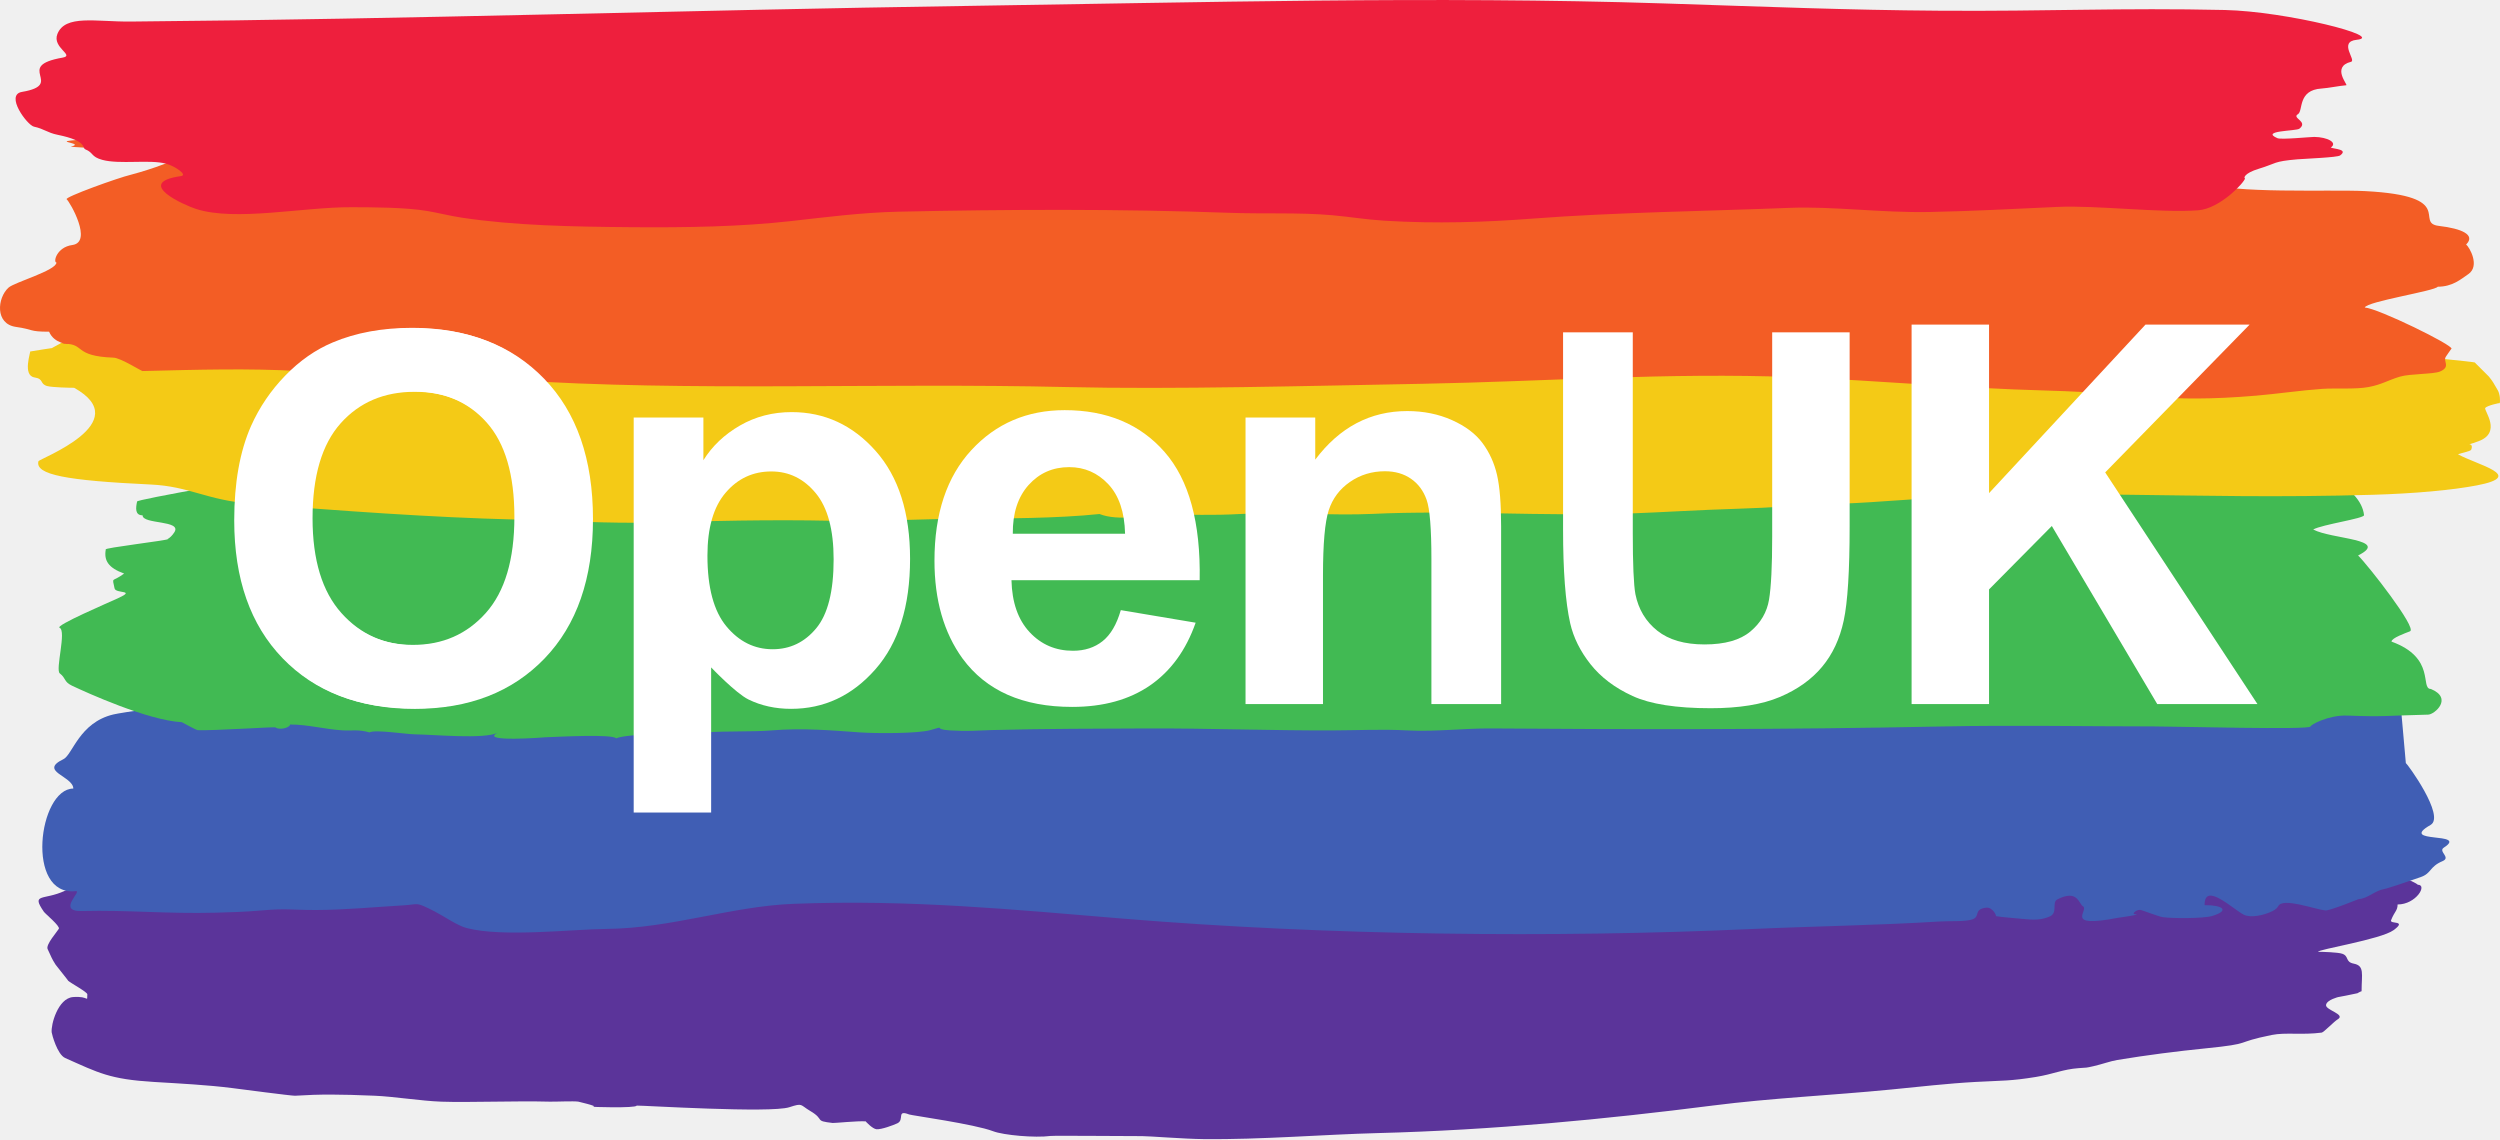
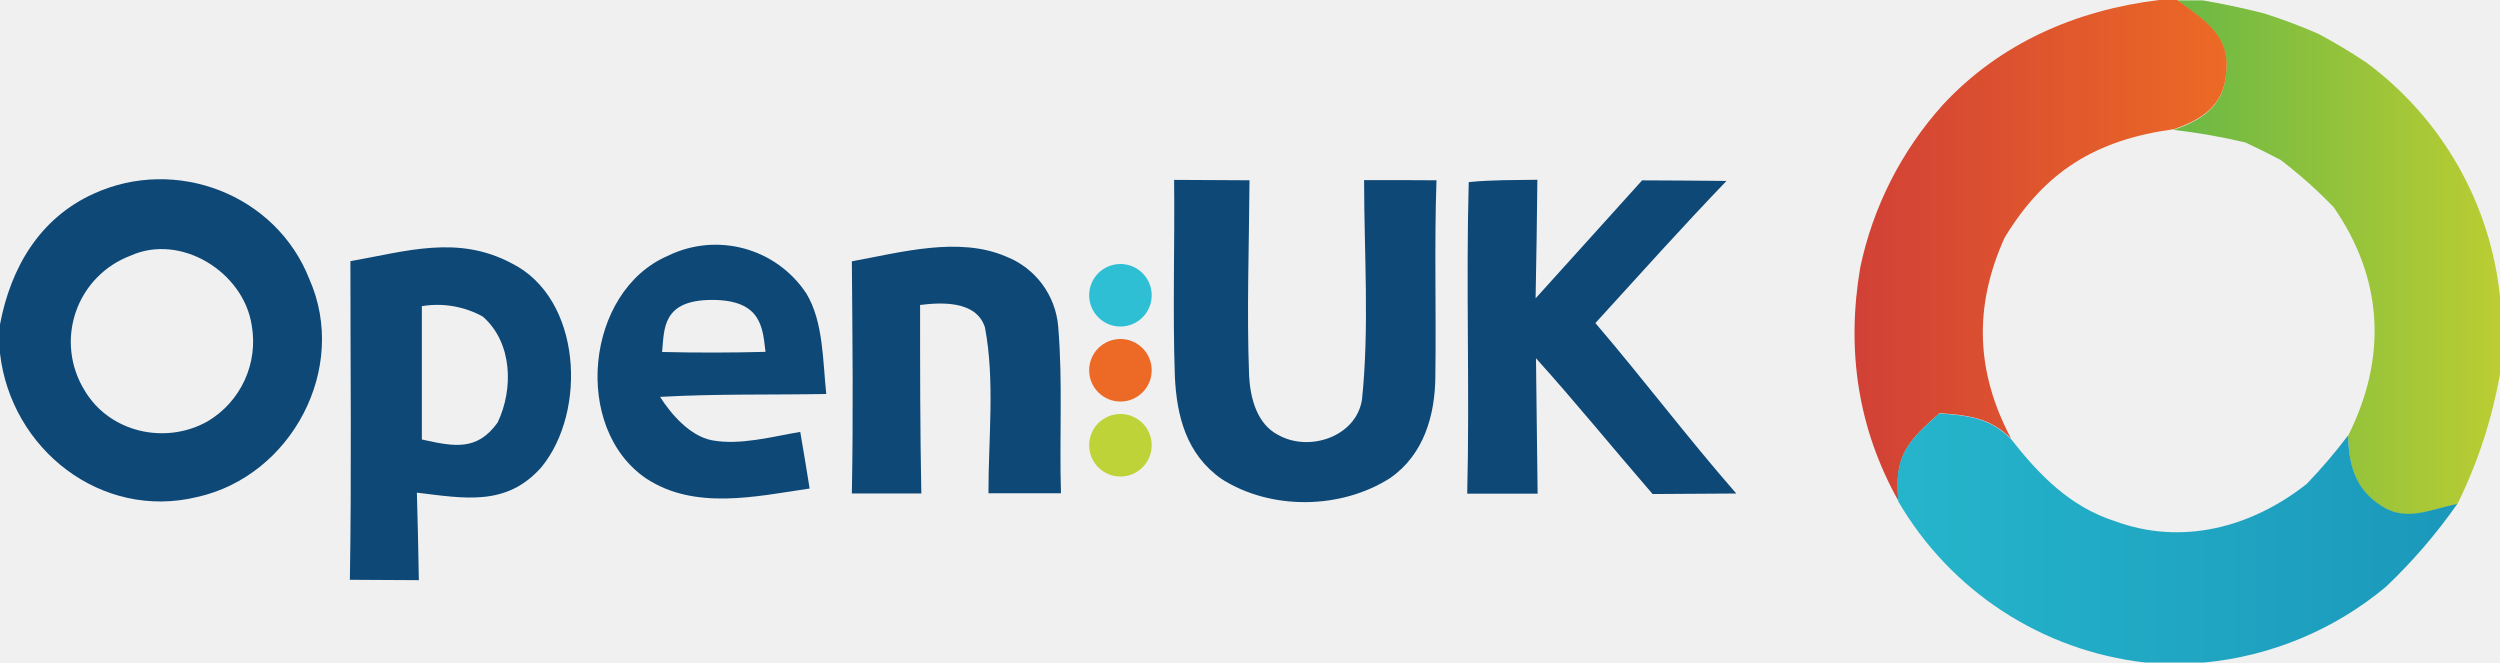
- <svg xmlns="http://www.w3.org/2000/svg" viewBox="0 0 446.493 203.453" height="203.453" width="446.493" xml:space="preserve" id="svg2" version="1.1">
-   <defs id="defs6" />
-   <g transform="matrix(1.333333,0,0,-1.333333,0,203.4533)" id="g10">
-     <g transform="scale(0.1)" id="g12">
-       <path id="path14" style="fill:#5b349a;fill-opacity:1;fill-rule:nonzero;stroke:none" d="m 2955.6,428.109 c -109.4,11.063 -186.31,21.129 -286.83,24.332 -55.24,1.758 -114.72,6.289 -165.36,4.547 -64.91,-2.218 -142.94,-4.738 -215.38,-2.636 -48.38,1.41 -104.85,-2.723 -158.64,-3.161 -47.69,-0.39 -112.17,-0.351 -163.35,-7.179 -23.24,11.597 -56.52,1.359 -76.1,1.078 -36.04,-0.5 -57.84,1.398 -93.14,-1.121 -48.26,-3.438 -110.91,2.761 -158.46,-0.117 -100.82,-6.082 -202.6,4.058 -312.1,-0.793 -33.96,-1.489 -80.64,-5.329 -128.97,-7.168 -39.88,-1.532 -60.88,-4.371 -97.38,-6.243 -26.72,-1.378 -53.43,-2.867 -80.06,-5.386 C 794.207,402.898 561.652,423 333.387,414.629 c -50.801,-1.867 -100.567,-2.309 -149.735,-5.16 -32.168,-1.867 -65.484,-2.039 -95.007,-9.289 -59.457,-14.59 0.047,-31.149 22.968,-47.559 -3.535,-1.633 -15.246,-4.66 -15.922,-6.871 -4.481,-14.609 12.321,-3.168 -8.719,-13 -28.781,-13.441 -45.656,-2.641 -28.258,-28.07 2.016,-2.942 22.047,-19.219 20.094,-22.86 -1.852,-3.429 -17.84,-21.269 -15.027,-27.16 5.758,-12.07 5.051,-12.019 10.734,-20.961 1.024,-1.609 18.422,-22.961 16.625,-21.367 4.336,-3.832 26.019,-15.273 25.832,-18.383 -0.711,-11.738 2.937,-1.777 -19.196,-3.597 C 77.543,188.68 68.031,153.172 69.227,143.031 69.5,140.75 76.555,113.5 87.316,108.711 132.191,88.75 146.934,80.289 205.801,76.68 c 34.855,-2.141 71.836,-3.969 105.304,-8.238 11.856,-1.5 80.114,-10.5 84.043,-10.25 34.43,2.16 59.278,1.949 106.762,0 25.516,-1.051 62.399,-7.019 89.274,-7.961 37.773,-1.309 98.761,1.281 145.125,0.031 7.625,-0.203 32.195,0.988 38.461,0 -1.543,0.238 27.085,-6.18 19.812,-6.641 -8.203,-0.519 58.547,-2.371 58.125,1.359 7.883,0.301 179.413,-10.359 204.503,-2.199 18.58,6.051 13.98,3.289 28.27,-5.121 20.15,-11.859 4.18,-13.102 30.01,-15.969 2.35,-0.262 33.57,2.981 44.09,2.16 -0.17,0.008 9.2,-10.23 14.63,-10.562 6.65,-0.418 22.25,5.402 27.7,7.922 10.13,4.688 -1.64,18.68 15.87,11.879 3.41,-1.32 87.48,-12.851 112.5,-22.449 13.9,-5.332 56.11,-9.09 76.77,-6.34 5.04,0.668 109.79,-0.34 122.9,-0.219 8.82,0.066 55.1,-3.684 82.01,-4 75.06,-0.891 163.7,6.289 232.89,8.059 153.87,3.918 305.77,18.59 449.59,36.941 78.71,10.047 157.85,13.508 238.91,21.449 34.51,3.379 75.82,8.129 112.99,10.148 35.68,1.93 46.4,1.07 80.65,6.66 23.85,3.879 35.63,10.191 57.54,11.82 12.06,0.898 8.72,0.129 19.78,2.648 11.52,2.621 22.39,6.711 31.78,8.273 39.29,6.527 80.27,11.727 117.75,15.5 66.88,6.719 36.08,7.309 89.38,18.039 18.08,3.641 40.51,-0.301 66.64,3.117 2.83,0.371 16.59,14.934 21.38,17.742 11.44,6.692 -16.33,12.36 -15.56,19.2 0.81,7.191 17.56,10.89 15.87,10.57 -1.3,-0.25 21.22,3.93 26.46,5.281 -1.04,-0.269 4.6,2.641 5.29,2.641 0,23.027 4.33,34.058 -10.58,36.976 -11.71,2.293 -5.92,9.993 -15.36,13.243 -5.9,2.019 -27.02,2.597 -32.26,2.597 -1.75,2.934 84.17,16.543 101.15,29.063 18.67,13.769 -5.7,7.437 -3.46,13.211 4.69,12.039 8.75,12.726 8.75,21.117 24.72,0 40.42,26.422 27.08,26.422 -0.9,1.508 -19.56,11.597 -37.57,13.179 -10.15,0.891 -53.84,5.442 -53.03,9.391" />
-       <path id="path16" style="fill:#405eb4;fill-opacity:1;fill-rule:nonzero;stroke:none" d="m 3215.34,585.105 c 17.19,12.86 20.21,18.868 10.04,19.708 -31.86,2.625 -68.52,3.484 -100.38,6.894 -10.09,1.074 -18.19,14.012 -31.93,6.473 1.96,-2.645 19.86,-6.66 3.26,-9.305 -4.52,-0.715 -54.81,1.953 -58.86,4.746 -25.22,17.371 53.03,13.797 59.97,17.606 -19.66,7.929 -36.75,-0.059 -50.07,2.05 -19.96,3.164 42.26,12.911 22.1,16.946 -50.7,10.156 -106.89,12.519 -164.69,20.281 -40.56,5.441 -110.79,14.289 -154.72,15.234 -6.77,0.149 -28.16,-4.734 -32.01,-4.511 -5.89,0.343 15.86,7.199 11.99,7.597 -34.53,3.567 -75.14,1.797 -103.71,1.719 -127.37,-0.352 -287.82,12.207 -411.17,18 -53.11,2.488 -90.19,11.758 -149.42,11.297 -35.82,-0.274 -54.06,7.433 -95.18,5.109 5.19,0.293 -14.79,-2.863 -9.84,-2.726 -22,-0.586 -39.1,3.82 -62.08,4.882 -20.44,0.958 -62.88,6.094 -84.08,4.25 -17.52,-1.523 -10.97,-9.55 -36.57,-10.722 -7.52,-0.344 -2.5,5.312 -8.85,5.847 -10.53,0.879 -25.63,1.36 -38.94,1.204 -7.65,-0.09 -44.81,-0.762 -51.96,-1.524 -0.23,-0.019 -19.76,-5.234 -17.46,-5.148 -19.1,-0.762 -54.16,1.308 -83.59,-1.739 -10.45,-1.082 -16.87,-5.671 -28.72,-5.867 -10.12,-0.168 -14.17,6.414 -42.12,4.864 -16.89,-0.938 -60.88,-3.274 -76.58,-5.957 -20.06,-3.43 -9.39,-8.567 -31.86,-10.852 6.17,0.625 -40.8,4.602 -42.17,4.609 -42.08,0.352 -86.86,-9.871 -130.53,-10.047 C 1095.09,695.484 196.086,579.441 151.867,568.914 106.027,557.996 97.234,514.941 84.984,509.031 51.117,492.711 97.961,486.371 98.207,469.66 51.414,469.25 33.652,324.988 101.379,332.23 c 9.82,1.059 -26.43,-27.449 8.195,-26.621 63.266,1.52 113.992,-4 179.883,-2.23 17.602,0.473 38.145,1.031 60.172,2.953 35.391,3.078 39.59,0.559 73.93,0.648 38.421,0.102 77.496,3.911 117.976,6.309 19.879,1.18 14.235,5.262 40.559,-8.148 11.922,-6.071 30.41,-19.102 43.07,-22.371 48.77,-12.579 140.445,-1.598 187.816,-1.122 86.165,0.872 166.696,30.321 249.65,33.582 156.84,6.161 296.6,-7.871 442.22,-19.859 273.4,-22.531 575.41,-25.891 840.07,-13.93 83.37,3.77 171.27,5.008 252.94,10.141 14.17,0.887 34.96,-0.512 44.38,2.93 10.73,3.91 0.76,13.347 18.06,15.57 8.96,1.168 14.56,-11.562 13.08,-11.332 10.97,-1.68 21.22,-2.262 34.4,-3.578 16.65,-1.66 26.45,-1.942 37.99,3.25 11.11,5 2.13,18.758 10.04,22.777 27.22,13.821 28.5,-5.687 34.22,-9.179 8.83,-5.379 -26.77,-29.77 47.15,-15.45 -2.05,-0.39 35.41,4.91 22.15,4.782 -3.85,-0.02 1.31,5.988 7.25,5.789 2.67,-0.09 23.87,-8.782 30.64,-9.782 12.14,-1.8 54.37,-1.89 65.9,1.602 24.18,7.32 14.29,14.687 -10.1,14.48 -0.47,32.161 38.21,-5.55 52.44,-12.73 9.35,-4.731 27.43,-0.77 38.41,4.769 4.34,2.18 6.65,4.45 7.81,6.711 6.13,11.969 49.7,-4.57 63.23,-5.832 5.66,-0.519 44.21,15.192 44.54,15.211 12.22,0.75 21.18,11.18 34.1,13.52 6.18,1.121 34.03,10.832 48.78,15.91 14.89,5.121 11.6,13.941 29.35,21.398 11.95,5.032 -6.33,12.961 1.82,18.172 33.88,21.649 -62.56,4.668 -17.8,30.352 20.25,11.617 -31.44,82.34 -33.14,82.898" />
-       <path id="path18" style="fill:#41ba53;fill-opacity:1;fill-rule:nonzero;stroke:none" d="m 3203.37,666.48 c 0,4.805 18.18,11.192 24.81,13.809 10,3.926 -56.65,89.024 -69.55,101.559 43.81,22.074 -35.63,21.664 -60.17,34.797 12.25,6.855 68.61,14.687 68.12,19.265 -8.25,76.719 -255.9,118.274 -366.79,123.988 -125.49,6.465 -223.69,11.325 -350.35,15.211 -141.17,4.332 -291.93,12.832 -437.03,13.86 -204.25,1.445 -399.1,-1.379 -596.53,-2.637 -126.97,-0.812 -273.9,0.863 -400.08,-7.934 C 773.934,961.539 184.754,859.383 183.637,854.191 c -1.84,-8.519 -3.078,-18.535 7.312,-18.535 0,-12.437 53.231,-6.152 42.59,-22.734 -6.23,-9.711 -12.269,-9.668 -8.012,-8.984 -0.593,-1.969 -88.457,-12.075 -83.847,-14.102 -2.641,-14.746 3.437,-24.594 24.597,-32.211 -16.734,-12.316 -16.14,-3.437 -12.855,-19.777 1.523,-7.586 29.676,-1.707 4.699,-13.243 -11.863,-5.488 -85.141,-36.785 -78.285,-39.617 9.524,-3.945 -5.98,-56.23 0.223,-61.027 8.555,-6.602 5.34,-11.277 16.27,-16.473 19.32,-9.191 101.871,-46.64 147.215,-48.945 -0.203,0.008 19.703,-10.617 20.969,-10.676 20.058,-0.957 106.531,4.895 104.422,3.653 5.57,-4.043 19.586,-0.274 19.586,3.937 24.257,0 46.308,-6.457 71.55,-7.941 11.016,-0.645 19.633,1.66 34.938,-2.676 6.976,4.25 49.109,-2.488 61.39,-2.598 23.926,-0.215 92.004,-6.844 110.407,2.18 -27.211,-13.359 66.851,-5.969 62.66,-6.125 19.699,0.723 90.894,4.562 95.973,-1.414 13.105,6.648 98.109,6.629 118.906,7.976 31.933,2.082 64.506,0.625 88.926,2.668 42.87,3.582 82.66,-0.156 118.44,-2.648 22.46,-1.563 78.18,-1.629 94.6,3.105 23.25,6.7 1.02,1.075 26.45,-0.457 24.74,-1.496 35.08,-0.089 55.79,0.477 67.6,1.848 147.58,1.906 208.53,2.168 76.51,0.324 169.04,-2.93 246.93,-2.645 38.51,0.145 65.73,1.856 101.1,0 37.3,-1.964 76.94,2.918 112.31,2.645 193.68,-1.492 392.14,-1.727 605.08,2.656 93.92,1.934 191.67,0.039 282.07,0.051 30.51,0 210.29,-4.914 210.29,-0.07 0,2.199 24.16,15.558 49.42,14.589 49.1,-1.882 50.6,-0.144 108.27,1.27 8.52,0.215 33.59,21.887 3.57,34.367 -14.92,0 7.43,41.68 -52.75,63.445" />
-       <path id="path20" style="fill:#41ba53;fill-opacity:1;fill-rule:nonzero;stroke:none" d="m 2066.2,906.883 c -0.59,0.074 -0.44,0.008 0,0 v 0" />
-       <path id="path22" style="fill:#41ba53;fill-opacity:1;fill-rule:nonzero;stroke:none" d="m 3211.59,518.301 c -0.59,0.078 -0.44,0.008 0,0 v 0" />
-       <path id="path24" style="fill:#41ba53;fill-opacity:1;fill-rule:nonzero;stroke:none" d="m 1280.79,494.559 c -0.44,0.07 -0.36,0.031 0,0 v 0" />
-       <path id="path26" style="fill:#41ba53;fill-opacity:1;fill-rule:nonzero;stroke:none" d="m 2751.3,510.441 c -0.54,0.098 -0.41,0.039 0,0 v 0" />
-       <path id="path28" style="fill:#f4ca16;fill-opacity:1;fill-rule:nonzero;stroke:none" d="m 51.477,908.035 c -4.691,-18.066 37.547,-25.832 150.406,-31.14 52.242,-2.454 74.59,-20.891 133.617,-25.582 121.906,-9.684 242.277,-18.504 354.277,-21.305 61.543,-1.539 127.813,-5.508 184.239,-3.988 72.316,1.941 159.274,4.144 239.984,2.308 53.9,-1.226 116.81,2.383 176.76,2.774 53.13,0.339 124.98,0.312 182,6.285 25.89,-10.16 62.98,-1.188 84.78,-0.946 40.16,0.446 64.46,-1.222 103.78,0.977 53.78,3.016 123.58,-2.406 176.56,0.109 112.33,5.325 225.75,-3.55 347.74,0.688 37.85,1.312 89.86,4.672 143.7,6.293 47.08,1.414 70.55,4.121 115.96,5.754 27.83,0.996 55.72,2.504 83.5,4.551 251.38,18.507 395.23,0.996 648.98,8.316 56.6,1.629 107.31,6.301 140.2,12.648 66.25,12.786 -0.05,27.289 -25.6,41.661 3.95,1.425 16.99,4.093 17.75,6.023 4.99,12.797 -13.73,2.781 9.71,11.387 32.07,11.769 6.93,41.433 9.1,44.609 2.06,3.012 19.89,7.238 19.24,6.27 1.2,1.8 0.64,12.367 -2.5,17.523 -6.41,10.57 -5.62,10.53 -11.95,18.36 -1.15,1.42 -20.54,20.11 -18.53,18.73 -4.84,3.34 -1164.43,111.71 -1183.35,104.53 -19.62,5.65 -65.82,69.11 -72.95,69.82 0,16.45 -85.62,8.17 -100.23,8.07 -9.82,-0.07 -61.39,3.22 -91.37,3.5 -83.64,0.78 -182.4,-5.52 -259.49,-7.06 -171.44,-3.43 -340.69,-16.29 -500.94,-32.37 -87.7,-8.79 -175.873,-11.83 -266.19,-18.79 -38.449,-2.95 -84.476,-7.11 -125.894,-8.88 -39.758,-1.7 -86.379,-0.95 -124.539,-5.84 -26.575,-3.4 -39.696,-8.93 -64.11,-10.36 -13.437,-0.78 -9.711,-0.1 -22.043,-2.31 -12.832,-2.29 -5.687,7.35 -28.058,2.28 -8.555,-1.94 3.117,-8.16 -7.352,-9.53 -43.777,-5.72 -89.426,-10.27 -131.195,-13.57 -74.52,-5.89 -233.133,-31.51 -233.992,-37.5 -0.903,-6.3 -35.539,-22.94 -33.664,-22.65 1.449,0.21 -23.641,-3.45 -29.473,-4.63 1.164,0.24 -10.719,-32.15 5.895,-34.71 13.035,-2 6.59,-8.75 17.109,-11.59 6.578,-1.77 30.105,-2.29 35.945,-2.29 C 183.32,959.695 52.375,911.484 51.477,908.035" />
-       <path id="path30" style="fill:#f35d25;fill-opacity:1;fill-rule:nonzero;stroke:none" d="m 21.316,1088.02 c 24.41,-3.45 16.773,-6.43 44.426,-6.43 7.148,-16.71 26.523,-16.11 23.66,-16.74 9.449,2.1 -15.789,0.49 -2.848,0.52 27.519,0.06 11.844,-16.58 65.261,-18.54 9.7,0 39.395,-19.32 39.403,-17.93 73.625,1.83 141.351,3.83 210.066,-0.02 99.254,-5.58 185.578,-5.36 283.125,-11.86 240.258,-16.01 488.69,-3.59 745.02,-9.59 141.15,-3.31 323.45,1.58 476.13,4.4 163.41,3.01 330.13,15.36 495.68,8.92 122.03,-4.76 215.38,-14.54 343.3,-18.09 120.03,-3.336 154.64,-17.105 277.22,-6.765 28.23,2.382 61.32,7.255 88.83,9.125 17.76,1.2 44.65,-0.82 61.88,2.41 18.04,3.38 25.89,9.09 42.23,13.97 13.44,4.02 45.15,3.15 53.8,6.92 14.74,6.4 3.43,13.72 7.69,19.77 -1.41,-1.99 8.76,13 7.57,10.64 2.41,4.78 -97.74,53.88 -116.23,55.31 3.47,8.22 94.11,22.05 97.77,27.81 19.88,0 31.04,10.12 40.95,16.85 16,10.89 1.58,36.14 -2.92,39.69 13.03,12.85 -5.63,21.29 -36.42,24.91 -33.76,3.97 25.73,40.11 -98.62,46.61 -47.12,2.47 -179.18,-4.17 -217.57,11.84 -20.58,8.58 38.23,58.58 13.59,66.38 -21.99,6.96 -185.37,-5.34 -208.75,-2.32 -81.44,10.53 -164.67,-4.56 -251.11,-2.73 -89.09,1.88 -172.42,7.37 -255.4,9.46 -223.08,5.64 -420.22,16.43 -646.75,16.43 0,11.59 16.57,9.83 -12.47,16.22 -13.6,3 -29.57,1.77 -46.8,2.32 -18.39,0.59 -24.68,1.88 -44.45,0 -13.14,-1.25 -24.18,-1.86 -37.66,-2.32 -17.33,-0.58 -33.36,-3.03 -57.87,-2.34 -27.35,0.79 -45.02,0.22 -80.44,0.03 -81.17,-0.44 -156.03,2.76 -244.25,2.31 -53.93,-0.28 -102.247,-6.92 -153.126,-12.85 -21.222,-2.48 -38.218,-6.1 -59.89,-8.01 -25.957,-2.28 -39.895,-5.07 -59.66,-8.66 -85.457,-15.51 -207.801,-0.61 -302.563,-0.61 -84.269,0 -164.234,-0.29 -244.289,-4.63 -56.859,-3.08 -108.746,-7.66 -163.457,-12.73 -20.156,-1.86 18.246,-3.88 -0.316,-8.11 -4.746,-1.09 154.125,-7.7 150.609,-10.67 -12.824,-10.86 -62.949,-25.31 -70.238,-27.04 -17.594,-4.18 -89.461,-30.16 -86.16,-32.88 4.465,-3.68 35.312,-57.48 7.656,-61.27 -21.414,-2.93 -25.891,-23.44 -21.309,-23.44 0,-10.68 -56.191,-26.39 -64.207,-33.68 -15.172,-13.8 -18.285,-48.61 9.906,-52.59" />
-       <path id="path32" style="fill:#f35d25;fill-opacity:1;fill-rule:nonzero;stroke:none" d="m 2225.46,1106.13 c 0.58,-0.07 0.44,-0.01 0,0 v 0" />
-       <path id="path34" style="fill:#f35d25;fill-opacity:1;fill-rule:nonzero;stroke:none" d="m 2092.1,1224.33 c 0.58,-0.07 0.44,-0.01 0,0 v 0" />
-       <path id="path36" style="fill:#ee1f3d;fill-opacity:1;fill-rule:nonzero;stroke:none" d="m 2980.14,1512.51 c -139.82,3.16 -235.43,-1.99 -382.45,-0.96 -122.96,0.86 -229.35,5.26 -369.79,9.78 -306.47,9.86 -619.8,1.28 -931.82,-3.35 -369.682,-5.47 -746.057,-17.77 -1121.287,-20.96 -46.723,-0.39 -87.566,9.69 -97.957,-16.77 -7.215,-18.36 23.891,-28.56 6.981,-31.53 -66.68,-11.68 4.57,-35.92 -54.352,-45.91 -23.23,-3.93 7.031,-44.6 15.988,-46.56 14.09,-3.07 17.527,-8.01 31.832,-10.94 40.477,-8.3 32.215,-17.52 37.039,-19.46 11.207,-4.49 7.254,-9.82 22.598,-14.05 23.418,-6.44 63.648,0.83 85.664,-5.18 11.914,-3.26 29.371,-15.26 19.766,-16.6 -64.141,-8.99 5.847,-39.43 20.453,-44.07 53.136,-16.9 142.422,2.67 208.269,2.41 28.621,-0.11 71.973,-0.15 101.356,-5.09 14.519,-2.45 29.965,-6.5 46.465,-8.98 70.003,-10.51 146.421,-12.06 227.589,-12.72 73.653,-0.6 145.489,0.64 212.906,8.18 44.52,4.98 94.66,11.52 144.13,12.6 145.33,3.17 297.32,3.83 442.33,-1.48 46.52,-1.71 94.94,0.67 138.87,-3.28 24.24,-2.17 44.58,-5.78 69.9,-7.33 69.71,-4.27 135.94,-1.97 199.53,2.91 108.75,8.34 234.61,9.96 343.23,14.32 57.22,2.3 123.91,-6.89 187.8,-5.54 61.37,1.3 105.66,3.88 171.01,6.8 52.64,2.36 137.14,-8.32 188.19,-4.54 29.85,2.21 63,38.54 62.78,42.91 -1.67,-0.3 -2.4,6.42 18.8,12.85 23.88,7.24 18.45,9.7 51.47,12.53 10.85,0.93 53.28,2.42 57.04,5.15 11.53,8.38 -7.74,8.56 -12.51,10.62 9.85,6.52 -4.39,14 -22.01,14.23 -4.92,0.07 -44.28,-3.93 -49.43,-1.68 -23.68,10.3 25.31,9.38 29.51,12.71 12.36,9.76 -10.87,14.2 -2,19.43 7.34,4.33 -0.84,32.49 31.89,34.38 8.26,0.48 24.5,3.77 32.85,4.36 2.8,0.2 -20.4,24.71 6.39,31.43 7.49,1.88 -17.43,26.89 7.5,29.46 40.13,4.13 -94.23,38.06 -176.52,39.92" />
-       <path id="path38" style="fill:#ee1f3d;fill-opacity:1;fill-rule:nonzero;stroke:none" d="m 1981.52,1401 c 0.15,0.26 0.02,0.19 0,0 v 0" />
-       <path id="path40" style="fill:#ffffff;fill-opacity:1;fill-rule:nonzero;stroke:none" d="m 316.102,828.277 c 0,50.223 7.496,92.36 22.523,126.422 11.227,25.125 26.531,47.651 45.906,67.611 19.407,19.95 40.633,34.74 63.739,44.4 30.703,12.97 66.097,19.47 106.253,19.47 72.645,0 130.735,-22.52 174.344,-67.57 43.613,-45.047 65.418,-107.727 65.418,-187.969 0,-79.59 -21.637,-141.856 -64.906,-186.805 -43.266,-44.941 -101.117,-67.434 -173.52,-67.434 -73.289,0 -131.589,22.383 -174.855,67.09 -43.27,44.746 -64.902,106.328 -64.902,184.785 m 102.558,3.36 c 0,-55.832 12.906,-98.145 38.684,-126.934 25.773,-28.828 58.5,-43.203 98.172,-43.203 39.679,0 72.23,14.277 97.699,42.863 25.437,28.582 38.172,71.442 38.172,128.61 0,56.515 -12.395,98.656 -37.18,126.449 -24.75,27.797 -57.644,41.688 -98.691,41.688 -41.004,0 -74.078,-14.063 -99.203,-42.204 C 431.223,930.77 418.66,888.355 418.66,831.637" />
-       <path id="path42" style="fill:#ffffff;fill-opacity:1;fill-rule:nonzero;stroke:none" d="m 848.816,966.617 h 93.372 v -57.179 c 11.843,19.101 28.343,34.601 49.085,46.55 20.777,11.95 43.817,17.907 69.117,17.907 44.16,0 81.64,-17.325 112.45,-51.93 30.77,-34.61 46.18,-82.84 46.18,-144.668 0,-63.5 -15.51,-112.856 -46.56,-148.051 -31.01,-35.226 -68.63,-52.824 -112.79,-52.824 -20.99,0 -40.05,4.18 -57.1,12.531 -17.078,8.36 -50.011,42.969 -50.011,42.969 V 437.551 H 848.816 Z m 98.782,-185.004 c 0,-42.758 8.484,-74.32 25.433,-94.722 16.942,-20.399 37.579,-30.633 61.919,-30.633 23.42,0 42.86,9.375 58.4,28.133 15.51,18.73 23.28,49.464 23.28,92.187 0,39.883 -8.01,69.492 -23.99,88.801 -16.03,19.34 -35.81,29.027 -59.47,29.027 -24.57,0 -44.979,-9.48 -61.205,-28.48 -16.258,-18.965 -24.367,-47.071 -24.367,-84.313" />
-       <path id="path44" style="fill:#ffffff;fill-opacity:1;fill-rule:nonzero;stroke:none" d="m 1501.29,708.648 100.26,-16.843 c -12.9,-36.77 -33.24,-64.739 -61.03,-83.977 -27.84,-19.199 -62.61,-28.816 -104.41,-28.816 -66.14,0 -115.05,21.601 -146.82,64.832 -25.06,34.609 -37.59,78.293 -37.59,131.043 0,63.015 16.47,112.383 49.43,148.086 32.94,35.668 74.6,53.539 124.95,53.539 56.58,0 101.22,-18.692 133.91,-56.074 32.73,-37.348 48.37,-94.583 46.94,-171.672 h -252.09 c 0.72,-29.852 8.84,-53.055 24.34,-69.668 15.51,-16.602 34.85,-24.883 58.03,-24.883 15.74,0 28.99,4.316 39.74,12.91 10.75,8.586 18.82,22.422 24.34,41.523 m 5.72,102.36 c -0.69,29.097 -8.22,51.246 -22.56,66.41 -14.31,15.168 -31.74,22.766 -52.28,22.766 -21.98,0 -40.08,-8.008 -54.43,-23.996 -14.3,-16.02 -21.35,-37.723 -21.12,-65.18 h 150.39" />
-       <path id="path46" style="fill:#ffffff;fill-opacity:1;fill-rule:nonzero;stroke:none" d="m 2010.71,582.781 h -93.37 v 194.09 c 0,41.047 -2.15,67.609 -6.45,79.66 -4.28,12.051 -11.25,21.43 -20.93,28.106 -9.64,6.676 -21.27,10.027 -34.87,10.027 -17.41,0 -33.03,-4.754 -46.84,-14.305 -13.85,-9.55 -23.32,-22.218 -28.45,-37.964 -5.12,-15.747 -7.69,-44.879 -7.69,-87.36 V 582.781 h -103.74 v 383.836 h 93.37 V 910.23 c 32.61,43.399 73.72,65.059 123.27,65.059 21.81,0 41.78,-4.035 59.85,-12.09 18.08,-8.086 31.75,-18.383 41.04,-30.926 9.25,-12.503 15.72,-26.746 19.36,-42.636 3.63,-15.895 5.45,-38.664 5.45,-68.305 V 582.781" />
-       <path id="path48" style="fill:#ffffff;fill-opacity:1;fill-rule:nonzero;stroke:none" d="m 313.734,828.863 c 0,50.215 7.5,92.356 22.524,126.418 11.23,25.125 26.5,47.649 45.906,67.609 19.375,19.95 40.633,34.74 63.738,44.4 30.707,12.97 66.102,19.48 106.258,19.48 72.637,0 130.731,-22.53 174.344,-67.58 43.605,-45.045 65.414,-107.729 65.414,-187.967 0,-79.586 -21.633,-141.852 -64.902,-186.801 -43.266,-44.942 -101.118,-67.434 -173.524,-67.434 -73.289,0 -131.586,22.383 -174.855,67.09 -43.27,44.738 -64.903,106.328 -64.903,184.785 m 102.559,3.356 c 0,-55.801 12.906,-98.141 38.68,-126.93 25.777,-28.828 58.504,-43.203 98.179,-43.203 39.672,0 72.227,14.277 97.696,42.863 25.433,28.574 38.168,71.469 38.168,128.602 0,56.519 -12.391,98.66 -37.172,126.453 -24.75,27.797 -57.645,41.696 -98.692,41.696 -41.011,0 -74.078,-14.071 -99.203,-42.212 -25.094,-28.133 -37.656,-70.55 -37.656,-127.269" />
-       <path id="path50" style="fill:#ffffff;fill-opacity:1;fill-rule:nonzero;stroke:none" d="m 2093.7,1080.73 h 93.37 V 812.594 c 0,-42.547 1.21,-70.106 3.55,-82.703 4.13,-20.266 13.87,-36.524 29.31,-48.809 15.43,-12.258 36.51,-18.391 63.26,-18.391 27.18,0 47.69,5.793 61.52,17.395 13.78,11.57 22.08,25.809 24.9,42.723 2.78,16.875 4.2,44.914 4.2,84.074 v 273.847 h 103.74 V 820.711 c 0,-59.426 -2.63,-101.398 -7.9,-125.938 -5.25,-24.55 -14.92,-45.253 -29.05,-62.128 -14.13,-16.915 -32.99,-30.372 -56.63,-40.364 -23.66,-10.027 -54.51,-15.027 -92.61,-15.027 -45.97,0 -80.83,5.437 -104.56,16.367 -23.77,10.918 -42.53,25.117 -56.32,42.547 -13.79,17.453 -22.88,35.734 -27.24,54.875 -6.37,28.379 -9.54,70.242 -9.54,125.629 v 264.058" />
-       <path id="path52" style="fill:#ffffff;fill-opacity:1;fill-rule:nonzero;stroke:none" d="m 2560.54,582.781 v 508.329 h 103.74 V 865.375 l 209.56,225.735 h 139.47 L 2819.87,893.121 3023.82,582.781 H 2889.61 L 2748.37,821.34 2664.28,736.395 V 582.781 h -103.74" />
-     </g>
-   </g>
+ <svg xmlns="http://www.w3.org/2000/svg" id="Layer_1" data-name="Layer 1" viewBox="0 0 381.35 101.06">
+   <defs>
+     <style>.cls-1{fill:url(#linear-gradient);}.cls-2{fill:url(#linear-gradient-2);}.cls-3{fill:#0d4877;}.cls-4{fill:url(#linear-gradient-3);}.cls-5{fill:#2ebfd5;}.cls-6{fill:#ed6926;}.cls-7{fill:#bdd338;}</style>
+     <linearGradient id="linear-gradient" x1="340.18" y1="111.04" x2="390" y2="111.04" gradientUnits="userSpaceOnUse">
+       <stop offset="0" stop-color="#6ab845" />
+       <stop offset="1" stop-color="#bbcd32" />
+     </linearGradient>
+     <linearGradient id="linear-gradient-2" x1="291.5" y1="110.09" x2="348.28" y2="110.09" gradientUnits="userSpaceOnUse">
+       <stop offset="0" stop-color="#d14036" />
+       <stop offset="1" stop-color="#ec6a25" />
+     </linearGradient>
+     <linearGradient id="linear-gradient-3" x1="298.08" y1="153.91" x2="383.48" y2="153.91" gradientUnits="userSpaceOnUse">
+       <stop offset="0" stop-color="#25b5cb" />
+       <stop offset="1" stop-color="#1b98bb" />
+     </linearGradient>
+   </defs>
+   <path class="cls-1" d="M369.65,81.42A84.9,84.9,0,0,0,362.28,77a85.51,85.51,0,0,0-8.22-3.09c-3.11-.8-6.26-1.47-9.42-2h-3.89c4.19,3.07,8.2,5.45,7.43,11.4-.47,4.86-3.77,6.92-8,8.35a93.05,93.05,0,0,1,11,1.93c1.79.84,3.58,1.72,5.34,2.65a70.4,70.4,0,0,1,8.12,7.23c7.61,11,8.14,23,2.19,34.85.12,4.58,1,8.16,5.06,10.74,3.85,2.53,7.51.49,11.59-.27A73.64,73.64,0,0,0,390,128.88V117.1A50.9,50.9,0,0,0,369.65,81.42Z" transform="translate(-8.65 -71.85)" />
+   <path class="cls-2" d="M340.75,71.85H338c-12.66,1.54-24.29,6.6-33,16a53.55,53.55,0,0,0-12.6,24.86c-2.12,12.55-.37,24.48,5.85,35.58-.69-6.9,1.37-9.11,6.27-13.42,4.39.34,7.65.66,10.91,3.89-5.4-10.15-5.74-20.16-1-30.65,6.18-10.2,14-14.93,25.78-16.55,4.23-1.43,7.53-3.49,8-8.35C349,77.3,344.94,74.92,340.75,71.85Z" transform="translate(-8.65 -71.85)" />
+   <path class="cls-3" d="M216.73,99.33c0,11.09.82,22.42-.32,33.46-.86,5.64-8,8.07-12.74,5.43-3.28-1.65-4.29-5.62-4.48-9-.38-10,0-19.94.06-29.87-3.83,0-7.67-.06-11.5-.06.11,9.95-.23,19.92.11,29.88.27,6.19,1.78,12,7.14,15.75,7.53,4.8,18.22,4.65,25.72-.16,5.13-3.56,6.86-9.61,6.88-15.59.14-9.94-.17-19.89.17-29.82C224.09,99.33,220.41,99.31,216.73,99.33Z" transform="translate(-8.65 -71.85)" />
+   <path class="cls-3" d="M273.5,147.13c-7.42-8.49-14.19-17.47-21.49-26,6.63-7.26,13.17-14.58,20-21.68-4.29-.05-8.58-.07-12.87-.09-5.45,6-10.79,12-16.25,18q.18-9.06.27-18.09c-3.49.06-7,0-10.47.36-.43,15.81.16,31.69-.23,47.52l10.74,0c-.11-6.88-.15-13.77-.25-20.65,6.1,6.77,11.82,13.82,17.79,20.71C265,147.17,269.25,147.15,273.5,147.13Z" transform="translate(-8.65 -71.85)" />
+   <path class="cls-3" d="M22.93,101.4c-8.24,3.74-12.64,11.27-14.28,19.93v4.42c1.68,14.65,15.46,25.48,30.09,21.91,14.36-3.2,23.13-19.62,17.1-33.23C50.77,101.5,35.5,95.65,22.93,101.4Zm17.41,34.71c-6.43,3.64-15,1.73-18.8-4.73a14.05,14.05,0,0,1,7-20.52c7.68-3.49,17.27,2.48,18.51,10.62A14.18,14.18,0,0,1,40.34,136.11Z" transform="translate(-8.65 -71.85)" />
+   <path class="cls-3" d="M86.67,112c-8.23-4.35-16-1.82-24.57-.31,0,16.19.19,32.4-.08,48.6l10.52.06c-.07-4.44-.17-8.9-.3-13.35,7.23.86,13.67,2.16,19-3.89C98.23,134.6,97.41,117.33,86.67,112ZM84.56,136.3C81.43,140.66,78,140,73,138.89q0-10.15,0-20.34a14.34,14.34,0,0,1,9.31,1.6C86.83,124.13,87,131.17,84.56,136.3Z" transform="translate(-8.65 -71.85)" />
+   <path class="cls-3" d="M131.65,116.62a16.58,16.58,0,0,0-21.1-5.76c-12.61,5.4-14.67,26.33-3.3,34,7.43,4.86,16.72,2.71,24.9,1.51-.46-2.88-.93-5.76-1.43-8.64-4.27.72-9.17,2.08-13.48,1.28-3.38-.67-6.24-4-7.9-6.62,8.45-.48,16.88-.29,25.35-.44C134.15,127.05,134.28,120.93,131.65,116.62Zm-22,8.92c.33-3.54,0-7.94,7.64-7.94s7.69,4.4,8.13,7.92Q117.55,125.73,109.67,125.54Z" transform="translate(-8.65 -71.85)" />
+   <path class="cls-3" d="M170.07,121.69A12.58,12.58,0,0,0,162.16,111c-7.24-3.14-16.11-.64-23.57.71.1,11.8.23,23.61,0,35.41,3.52,0,7.07,0,10.6,0C149,137.56,149,128,149,118.37c3-.37,8.58-.78,9.9,3.44,1.54,8.18.51,17,.53,25.28,3.68,0,7.38,0,11.06,0C170.23,138.64,170.78,130.1,170.07,121.69Z" transform="translate(-8.65 -71.85)" />
+   <path class="cls-4" d="M371.89,149c-4-2.58-4.94-6.16-5.06-10.74a79.71,79.71,0,0,1-6.31,7.4c-8.37,6.62-19,9.48-29.29,5.68-6.86-2.23-11.49-7-15.84-12.54-3.26-3.23-6.52-3.55-10.91-3.89-4.9,4.31-7,6.52-6.27,13.42a50.12,50.12,0,0,0,37.68,24.58h9a50.69,50.69,0,0,0,27.72-11.56,83.3,83.3,0,0,0,10.87-12.62C379.4,149.49,375.74,151.53,371.89,149Z" transform="translate(-8.65 -71.85)" />
+   <circle class="cls-5" cx="170.91" cy="45.04" r="4.77" />
+   <circle class="cls-6" cx="170.91" cy="56.48" r="4.77" />
+   <circle class="cls-7" cx="170.91" cy="67.92" r="4.77" />
</svg>
